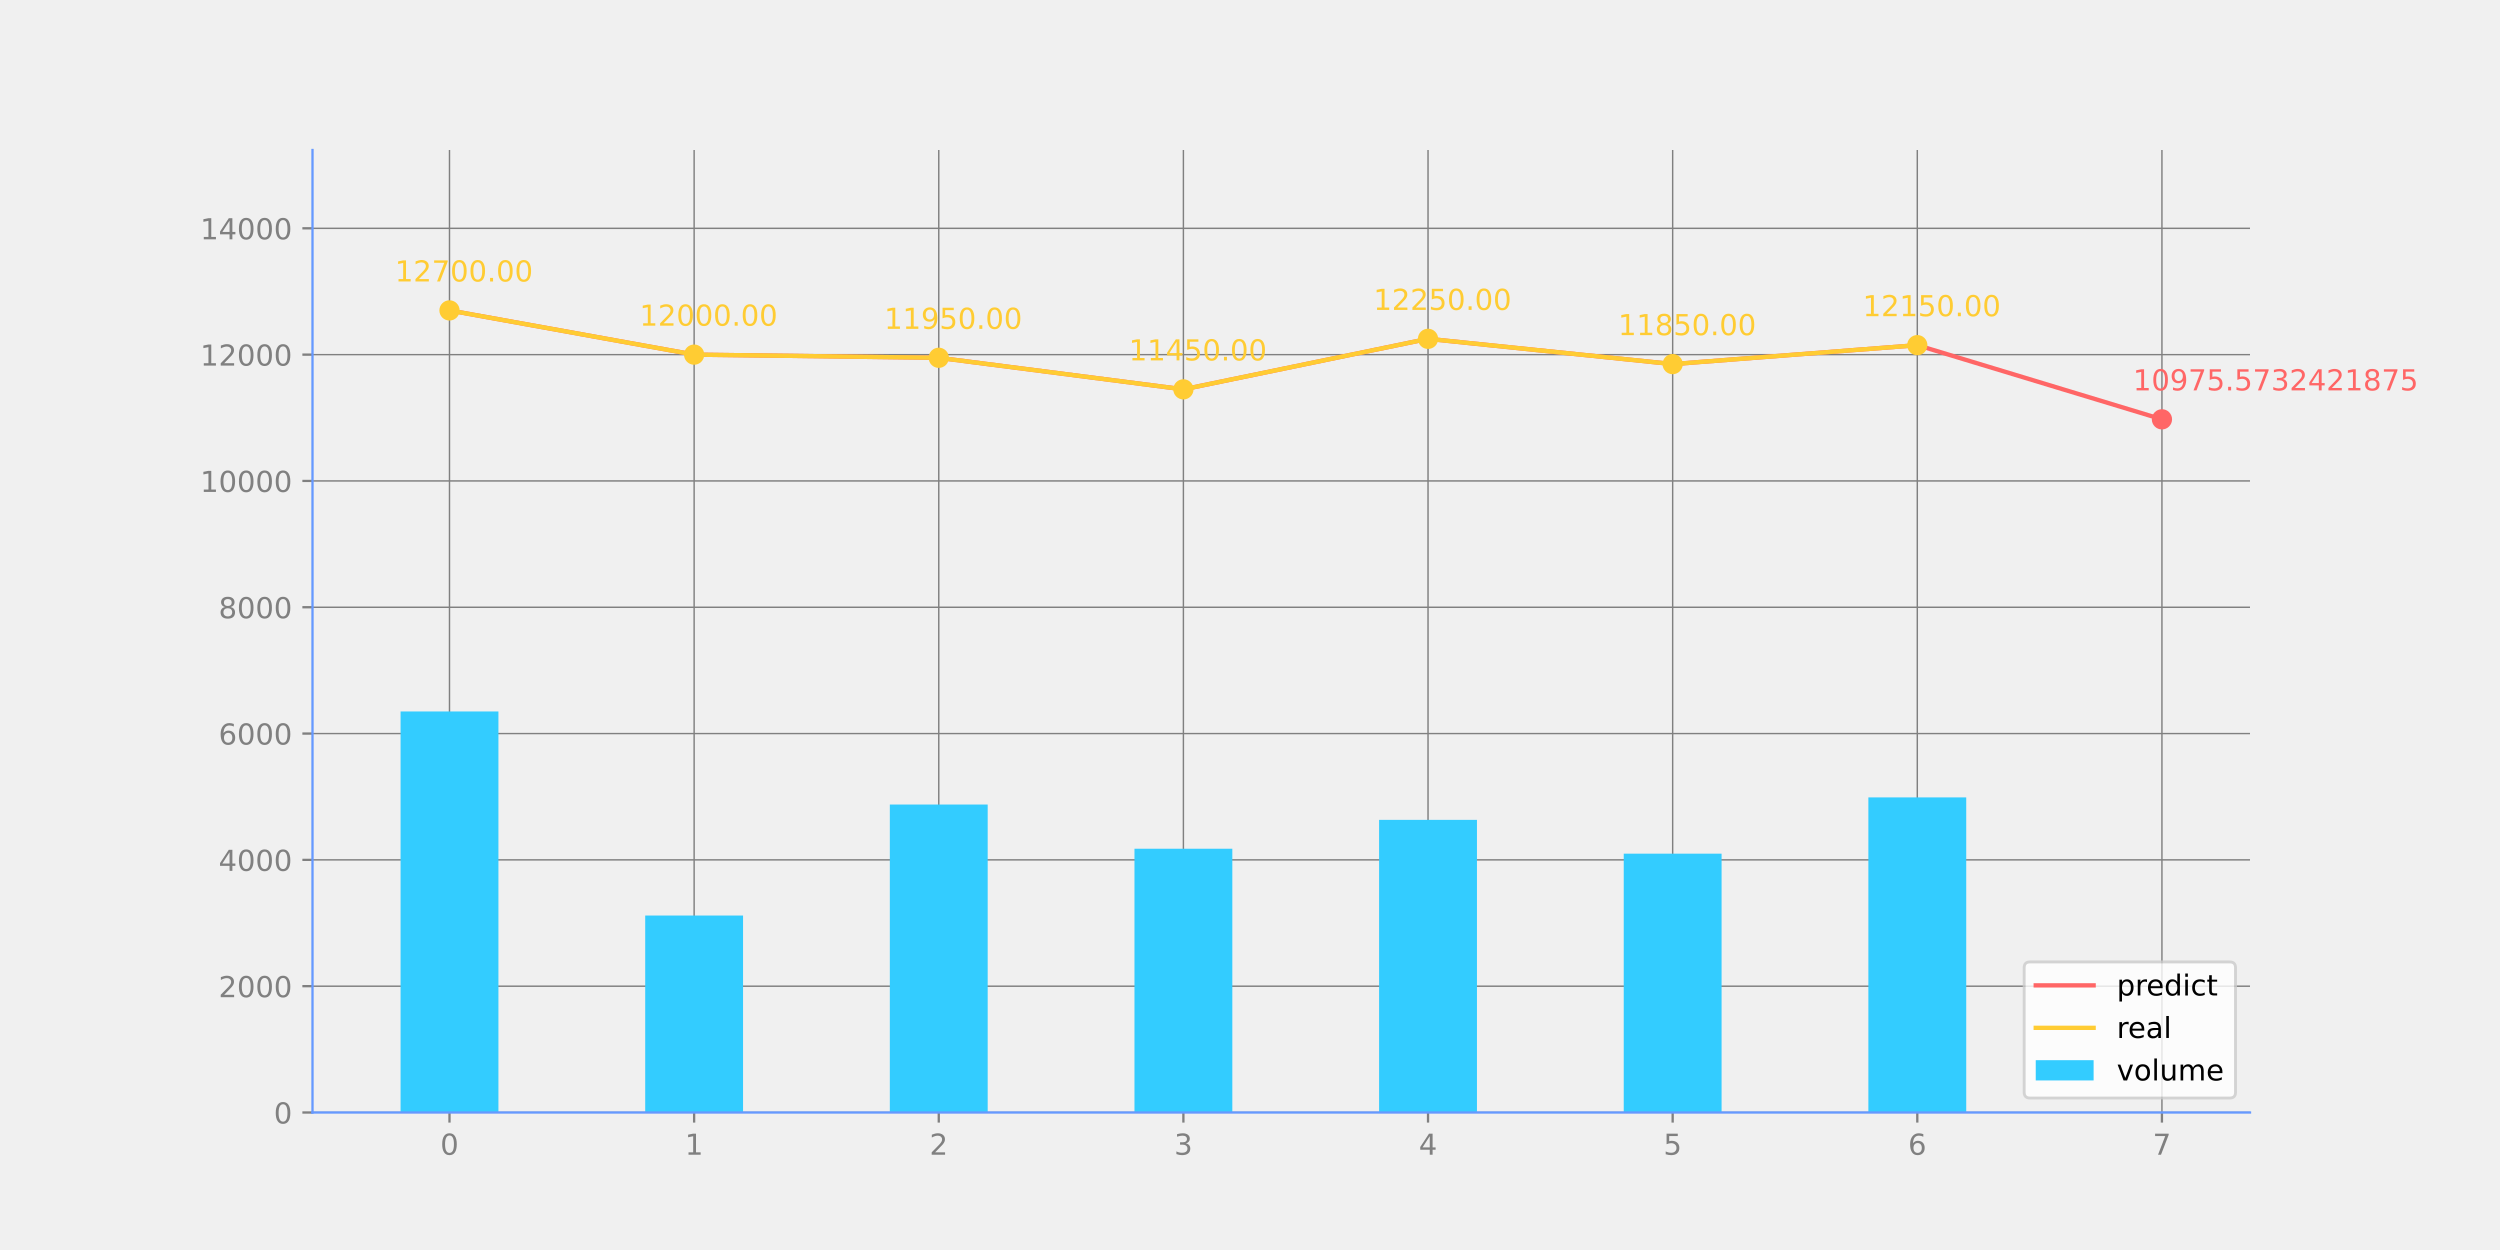
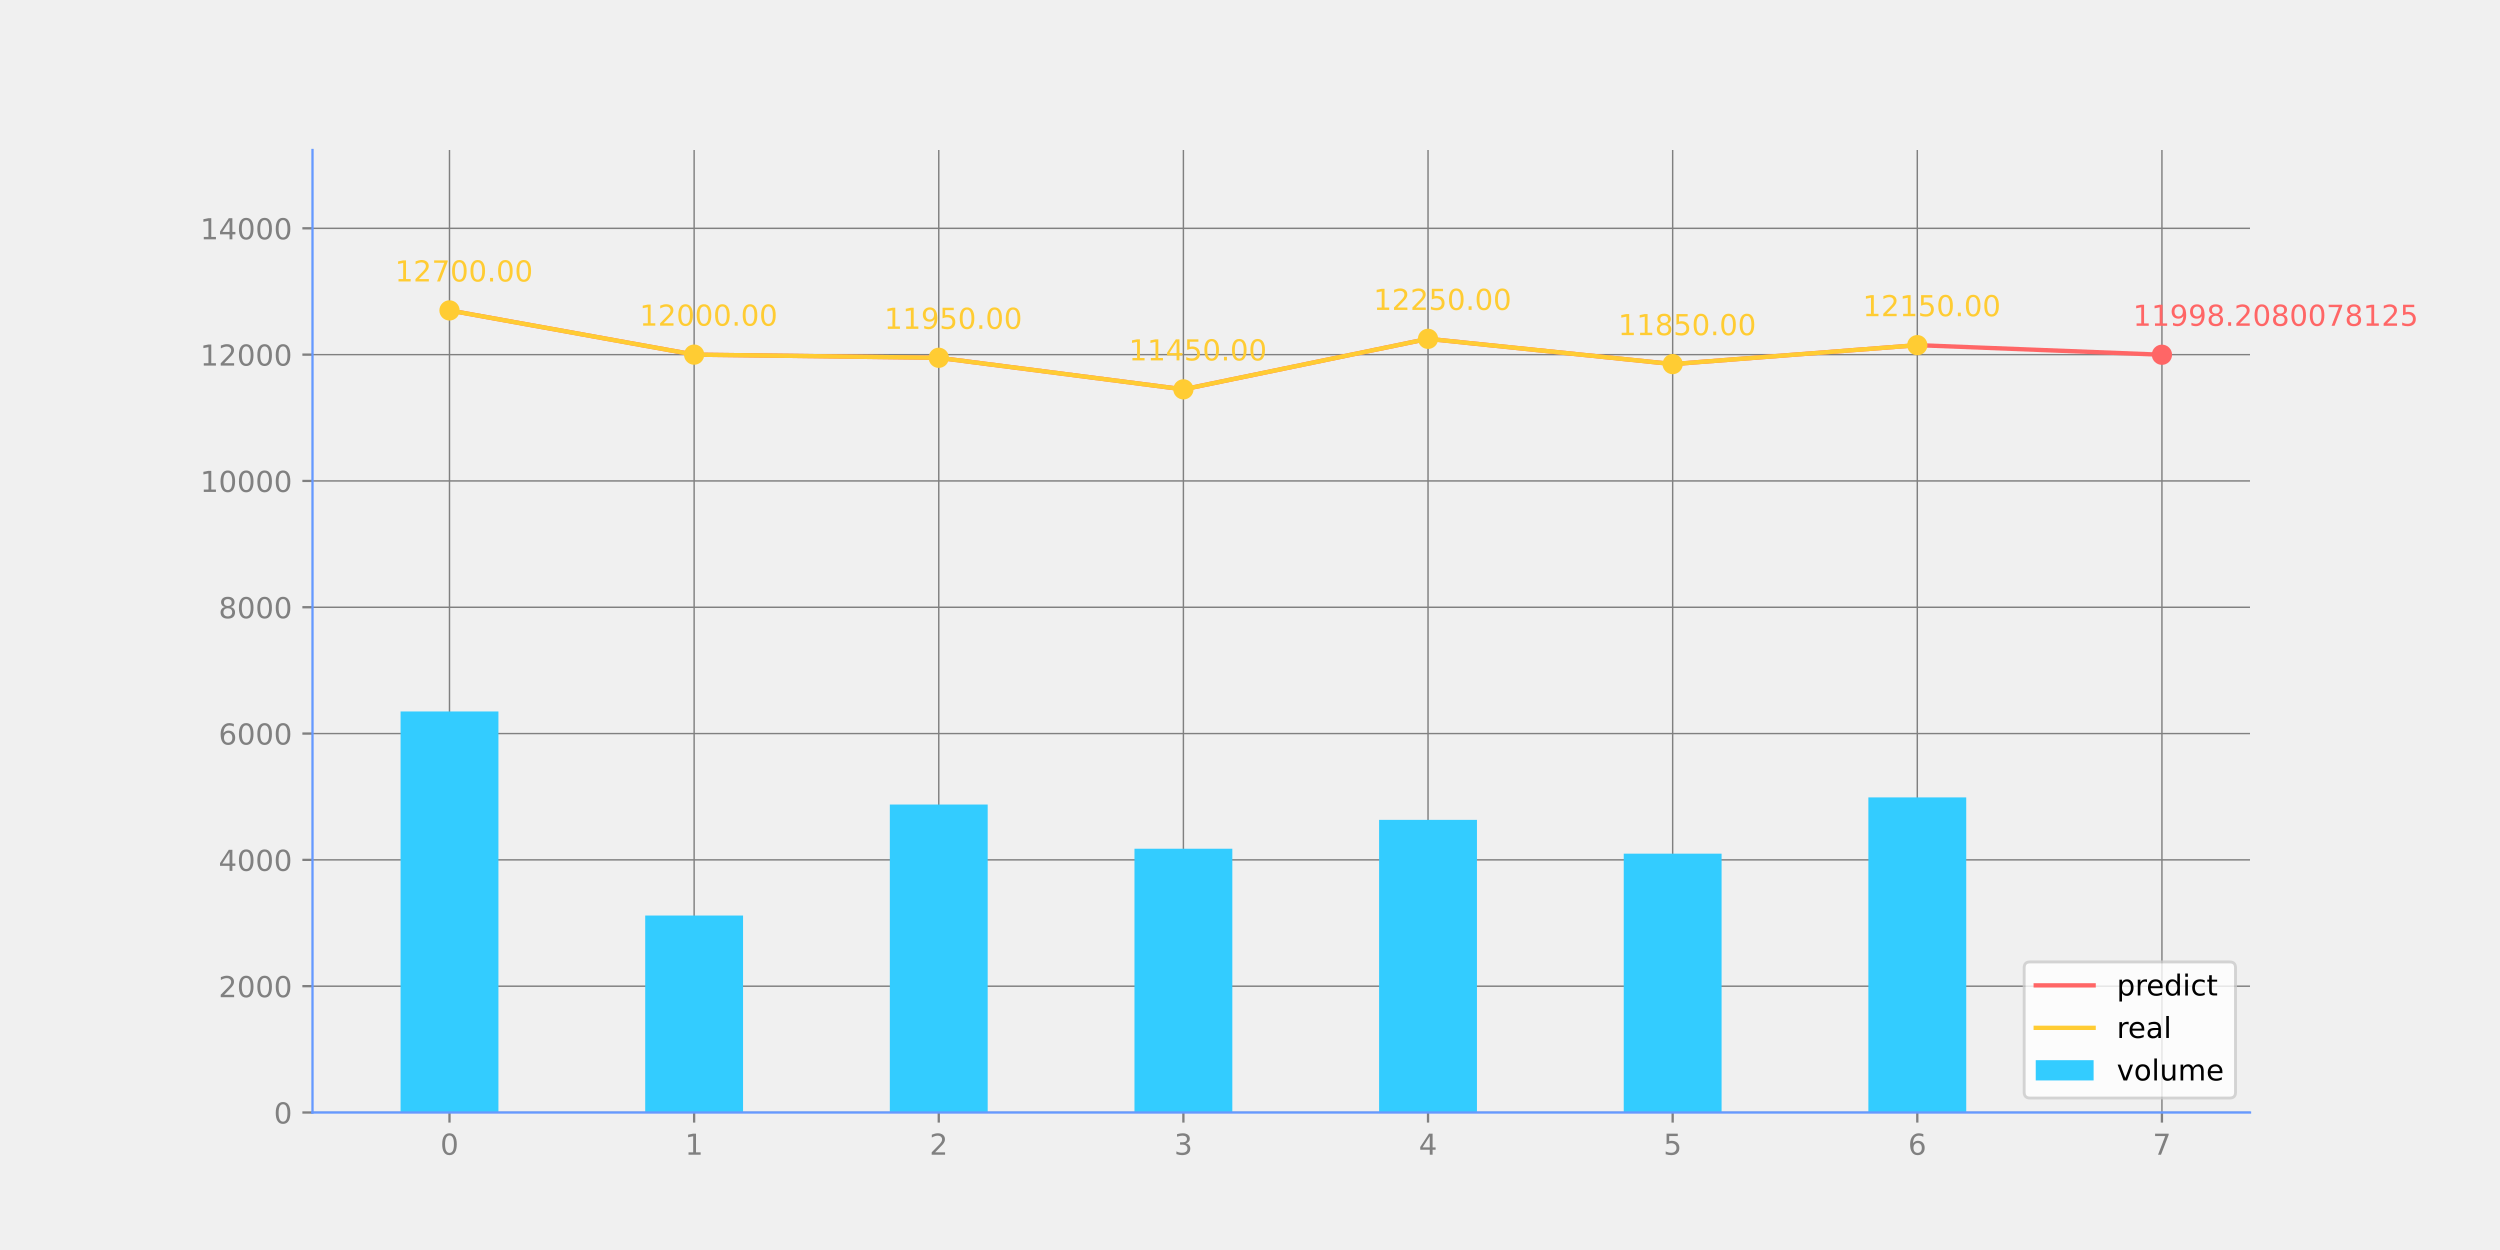
<svg xmlns="http://www.w3.org/2000/svg" xmlns:xlink="http://www.w3.org/1999/xlink" width="864pt" height="432pt" viewBox="0 0 864 432" version="1.1">
  <defs>
    <style type="text/css">*{stroke-linejoin: round; stroke-linecap: butt}</style>
  </defs>
  <g id="figure_1">
    <g id="patch_1">
      <path d="M 0 432  L 864 432  L 864 0  L 0 0  L 0 432  z " style="fill: none" />
    </g>
    <g id="axes_1">
      <g id="patch_2">
        <path d="M 108 384.48  L 777.6 384.48  L 777.6 51.84  L 108 51.84  L 108 384.48  z " style="fill: none" />
      </g>
      <g id="matplotlib.axis_1">
        <g id="xtick_1">
          <g id="line2d_1">
-             <path d="M 155.345 384.48  L 155.345 51.84  " clip-path="url(#pb9cb2be551)" style="fill: none; stroke: #808080; stroke-width: 0.5; stroke-linecap: square" />
+             <path d="M 155.345 384.48  L 155.345 51.84  " clip-path="url(#p27b00822e9)" style="fill: none; stroke: #808080; stroke-width: 0.5; stroke-linecap: square" />
          </g>
          <g id="line2d_2">
            <defs>
-               <path id="m43915340d4" d="M 0 0  L 0 3.5  " style="stroke: #808080; stroke-width: 0.8" />
+               <path id="m3537c9380b" d="M 0 0  L 0 3.5  " style="stroke: #808080; stroke-width: 0.8" />
            </defs>
            <g>
-               <use xlink:href="#m43915340d4" x="155.345" y="384.48" style="fill: #808080; stroke: #808080; stroke-width: 0.8" />
+               <use xlink:href="#m3537c9380b" x="155.345" y="384.48" style="fill: #808080; stroke: #808080; stroke-width: 0.8" />
            </g>
          </g>
          <g id="text_1">
            <g style="fill: #808080" transform="translate(152.1642 399.0784) scale(0.1 -0.1)">
              <defs>
                <path id="DejaVuSans-30" d="M 2034 4250  Q 1547 4250 1301 3770  Q 1056 3291 1056 2328  Q 1056 1369 1301 889  Q 1547 409 2034 409  Q 2525 409 2770 889  Q 3016 1369 3016 2328  Q 3016 3291 2770 3770  Q 2525 4250 2034 4250  z M 2034 4750  Q 2819 4750 3233 4129  Q 3647 3509 3647 2328  Q 3647 1150 3233 529  Q 2819 -91 2034 -91  Q 1250 -91 836 529  Q 422 1150 422 2328  Q 422 3509 836 4129  Q 1250 4750 2034 4750  z " transform="scale(0.015625)" />
              </defs>
              <use xlink:href="#DejaVuSans-30" />
            </g>
          </g>
        </g>
        <g id="xtick_2">
          <g id="line2d_3">
-             <path d="M 239.891 384.48  L 239.891 51.84  " clip-path="url(#pb9cb2be551)" style="fill: none; stroke: #808080; stroke-width: 0.5; stroke-linecap: square" />
+             <path d="M 239.891 384.48  L 239.891 51.84  " clip-path="url(#p27b00822e9)" style="fill: none; stroke: #808080; stroke-width: 0.5; stroke-linecap: square" />
          </g>
          <g id="line2d_4">
            <g>
-               <use xlink:href="#m43915340d4" x="239.891" y="384.48" style="fill: #808080; stroke: #808080; stroke-width: 0.8" />
+               <use xlink:href="#m3537c9380b" x="239.891" y="384.48" style="fill: #808080; stroke: #808080; stroke-width: 0.8" />
            </g>
          </g>
          <g id="text_2">
            <g style="fill: #808080" transform="translate(236.7097 399.0784) scale(0.1 -0.1)">
              <defs>
                <path id="DejaVuSans-31" d="M 794 531  L 1825 531  L 1825 4091  L 703 3866  L 703 4441  L 1819 4666  L 2450 4666  L 2450 531  L 3481 531  L 3481 0  L 794 0  L 794 531  z " transform="scale(0.015625)" />
              </defs>
              <use xlink:href="#DejaVuSans-31" />
            </g>
          </g>
        </g>
        <g id="xtick_3">
          <g id="line2d_5">
-             <path d="M 324.436 384.48  L 324.436 51.84  " clip-path="url(#pb9cb2be551)" style="fill: none; stroke: #808080; stroke-width: 0.5; stroke-linecap: square" />
+             <path d="M 324.436 384.48  L 324.436 51.84  " clip-path="url(#p27b00822e9)" style="fill: none; stroke: #808080; stroke-width: 0.5; stroke-linecap: square" />
          </g>
          <g id="line2d_6">
            <g>
-               <use xlink:href="#m43915340d4" x="324.436" y="384.48" style="fill: #808080; stroke: #808080; stroke-width: 0.8" />
+               <use xlink:href="#m3537c9380b" x="324.436" y="384.48" style="fill: #808080; stroke: #808080; stroke-width: 0.8" />
            </g>
          </g>
          <g id="text_3">
            <g style="fill: #808080" transform="translate(321.2551 399.0784) scale(0.1 -0.1)">
              <defs>
                <path id="DejaVuSans-32" d="M 1228 531  L 3431 531  L 3431 0  L 469 0  L 469 531  Q 828 903 1448 1529  Q 2069 2156 2228 2338  Q 2531 2678 2651 2914  Q 2772 3150 2772 3378  Q 2772 3750 2511 3984  Q 2250 4219 1831 4219  Q 1534 4219 1204 4116  Q 875 4013 500 3803  L 500 4441  Q 881 4594 1212 4672  Q 1544 4750 1819 4750  Q 2544 4750 2975 4387  Q 3406 4025 3406 3419  Q 3406 3131 3298 2873  Q 3191 2616 2906 2266  Q 2828 2175 2409 1742  Q 1991 1309 1228 531  z " transform="scale(0.015625)" />
              </defs>
              <use xlink:href="#DejaVuSans-32" />
            </g>
          </g>
        </g>
        <g id="xtick_4">
          <g id="line2d_7">
-             <path d="M 408.982 384.48  L 408.982 51.84  " clip-path="url(#pb9cb2be551)" style="fill: none; stroke: #808080; stroke-width: 0.5; stroke-linecap: square" />
+             <path d="M 408.982 384.48  L 408.982 51.84  " clip-path="url(#p27b00822e9)" style="fill: none; stroke: #808080; stroke-width: 0.5; stroke-linecap: square" />
          </g>
          <g id="line2d_8">
            <g>
-               <use xlink:href="#m43915340d4" x="408.982" y="384.48" style="fill: #808080; stroke: #808080; stroke-width: 0.8" />
+               <use xlink:href="#m3537c9380b" x="408.982" y="384.48" style="fill: #808080; stroke: #808080; stroke-width: 0.8" />
            </g>
          </g>
          <g id="text_4">
            <g style="fill: #808080" transform="translate(405.8006 399.0784) scale(0.1 -0.1)">
              <defs>
                <path id="DejaVuSans-33" d="M 2597 2516  Q 3050 2419 3304 2112  Q 3559 1806 3559 1356  Q 3559 666 3084 287  Q 2609 -91 1734 -91  Q 1441 -91 1130 -33  Q 819 25 488 141  L 488 750  Q 750 597 1062 519  Q 1375 441 1716 441  Q 2309 441 2620 675  Q 2931 909 2931 1356  Q 2931 1769 2642 2001  Q 2353 2234 1838 2234  L 1294 2234  L 1294 2753  L 1863 2753  Q 2328 2753 2575 2939  Q 2822 3125 2822 3475  Q 2822 3834 2567 4026  Q 2313 4219 1838 4219  Q 1578 4219 1281 4162  Q 984 4106 628 3988  L 628 4550  Q 988 4650 1302 4700  Q 1616 4750 1894 4750  Q 2613 4750 3031 4423  Q 3450 4097 3450 3541  Q 3450 3153 3228 2886  Q 3006 2619 2597 2516  z " transform="scale(0.015625)" />
              </defs>
              <use xlink:href="#DejaVuSans-33" />
            </g>
          </g>
        </g>
        <g id="xtick_5">
          <g id="line2d_9">
-             <path d="M 493.527 384.48  L 493.527 51.84  " clip-path="url(#pb9cb2be551)" style="fill: none; stroke: #808080; stroke-width: 0.5; stroke-linecap: square" />
+             <path d="M 493.527 384.48  L 493.527 51.84  " clip-path="url(#p27b00822e9)" style="fill: none; stroke: #808080; stroke-width: 0.5; stroke-linecap: square" />
          </g>
          <g id="line2d_10">
            <g>
-               <use xlink:href="#m43915340d4" x="493.527" y="384.48" style="fill: #808080; stroke: #808080; stroke-width: 0.8" />
+               <use xlink:href="#m3537c9380b" x="493.527" y="384.48" style="fill: #808080; stroke: #808080; stroke-width: 0.8" />
            </g>
          </g>
          <g id="text_5">
            <g style="fill: #808080" transform="translate(490.346 399.0784) scale(0.1 -0.1)">
              <defs>
                <path id="DejaVuSans-34" d="M 2419 4116  L 825 1625  L 2419 1625  L 2419 4116  z M 2253 4666  L 3047 4666  L 3047 1625  L 3713 1625  L 3713 1100  L 3047 1100  L 3047 0  L 2419 0  L 2419 1100  L 313 1100  L 313 1709  L 2253 4666  z " transform="scale(0.015625)" />
              </defs>
              <use xlink:href="#DejaVuSans-34" />
            </g>
          </g>
        </g>
        <g id="xtick_6">
          <g id="line2d_11">
-             <path d="M 578.073 384.48  L 578.073 51.84  " clip-path="url(#pb9cb2be551)" style="fill: none; stroke: #808080; stroke-width: 0.5; stroke-linecap: square" />
+             <path d="M 578.073 384.48  L 578.073 51.84  " clip-path="url(#p27b00822e9)" style="fill: none; stroke: #808080; stroke-width: 0.5; stroke-linecap: square" />
          </g>
          <g id="line2d_12">
            <g>
-               <use xlink:href="#m43915340d4" x="578.073" y="384.48" style="fill: #808080; stroke: #808080; stroke-width: 0.8" />
+               <use xlink:href="#m3537c9380b" x="578.073" y="384.48" style="fill: #808080; stroke: #808080; stroke-width: 0.8" />
            </g>
          </g>
          <g id="text_6">
            <g style="fill: #808080" transform="translate(574.8915 399.0784) scale(0.1 -0.1)">
              <defs>
                <path id="DejaVuSans-35" d="M 691 4666  L 3169 4666  L 3169 4134  L 1269 4134  L 1269 2991  Q 1406 3038 1543 3061  Q 1681 3084 1819 3084  Q 2600 3084 3056 2656  Q 3513 2228 3513 1497  Q 3513 744 3044 326  Q 2575 -91 1722 -91  Q 1428 -91 1123 -41  Q 819 9 494 109  L 494 744  Q 775 591 1075 516  Q 1375 441 1709 441  Q 2250 441 2565 725  Q 2881 1009 2881 1497  Q 2881 1984 2565 2268  Q 2250 2553 1709 2553  Q 1456 2553 1204 2497  Q 953 2441 691 2322  L 691 4666  z " transform="scale(0.015625)" />
              </defs>
              <use xlink:href="#DejaVuSans-35" />
            </g>
          </g>
        </g>
        <g id="xtick_7">
          <g id="line2d_13">
-             <path d="M 662.618 384.48  L 662.618 51.84  " clip-path="url(#pb9cb2be551)" style="fill: none; stroke: #808080; stroke-width: 0.5; stroke-linecap: square" />
+             <path d="M 662.618 384.48  L 662.618 51.84  " clip-path="url(#p27b00822e9)" style="fill: none; stroke: #808080; stroke-width: 0.5; stroke-linecap: square" />
          </g>
          <g id="line2d_14">
            <g>
-               <use xlink:href="#m43915340d4" x="662.618" y="384.48" style="fill: #808080; stroke: #808080; stroke-width: 0.8" />
+               <use xlink:href="#m3537c9380b" x="662.618" y="384.48" style="fill: #808080; stroke: #808080; stroke-width: 0.8" />
            </g>
          </g>
          <g id="text_7">
            <g style="fill: #808080" transform="translate(659.4369 399.0784) scale(0.1 -0.1)">
              <defs>
                <path id="DejaVuSans-36" d="M 2113 2584  Q 1688 2584 1439 2293  Q 1191 2003 1191 1497  Q 1191 994 1439 701  Q 1688 409 2113 409  Q 2538 409 2786 701  Q 3034 994 3034 1497  Q 3034 2003 2786 2293  Q 2538 2584 2113 2584  z M 3366 4563  L 3366 3988  Q 3128 4100 2886 4159  Q 2644 4219 2406 4219  Q 1781 4219 1451 3797  Q 1122 3375 1075 2522  Q 1259 2794 1537 2939  Q 1816 3084 2150 3084  Q 2853 3084 3261 2657  Q 3669 2231 3669 1497  Q 3669 778 3244 343  Q 2819 -91 2113 -91  Q 1303 -91 875 529  Q 447 1150 447 2328  Q 447 3434 972 4092  Q 1497 4750 2381 4750  Q 2619 4750 2861 4703  Q 3103 4656 3366 4563  z " transform="scale(0.015625)" />
              </defs>
              <use xlink:href="#DejaVuSans-36" />
            </g>
          </g>
        </g>
        <g id="xtick_8">
          <g id="line2d_15">
-             <path d="M 747.164 384.48  L 747.164 51.84  " clip-path="url(#pb9cb2be551)" style="fill: none; stroke: #808080; stroke-width: 0.5; stroke-linecap: square" />
+             <path d="M 747.164 384.48  L 747.164 51.84  " clip-path="url(#p27b00822e9)" style="fill: none; stroke: #808080; stroke-width: 0.5; stroke-linecap: square" />
          </g>
          <g id="line2d_16">
            <g>
-               <use xlink:href="#m43915340d4" x="747.164" y="384.48" style="fill: #808080; stroke: #808080; stroke-width: 0.8" />
+               <use xlink:href="#m3537c9380b" x="747.164" y="384.48" style="fill: #808080; stroke: #808080; stroke-width: 0.8" />
            </g>
          </g>
          <g id="text_8">
            <g style="fill: #808080" transform="translate(743.9824 399.0784) scale(0.1 -0.1)">
              <defs>
                <path id="DejaVuSans-37" d="M 525 4666  L 3525 4666  L 3525 4397  L 1831 0  L 1172 0  L 2766 4134  L 525 4134  L 525 4666  z " transform="scale(0.015625)" />
              </defs>
              <use xlink:href="#DejaVuSans-37" />
            </g>
          </g>
        </g>
      </g>
      <g id="matplotlib.axis_2">
        <g id="ytick_1">
          <g id="line2d_17">
-             <path d="M 108 384.48  L 777.6 384.48  " clip-path="url(#pb9cb2be551)" style="fill: none; stroke: #808080; stroke-width: 0.5; stroke-linecap: square" />
+             <path d="M 108 384.48  L 777.6 384.48  " clip-path="url(#p27b00822e9)" style="fill: none; stroke: #808080; stroke-width: 0.5; stroke-linecap: square" />
          </g>
          <g id="line2d_18">
            <defs>
-               <path id="mcf075ea586" d="M 0 0  L -3.5 0  " style="stroke: #808080; stroke-width: 0.8" />
+               <path id="mbcbda560ad" d="M 0 0  L -3.5 0  " style="stroke: #808080; stroke-width: 0.8" />
            </defs>
            <g>
-               <use xlink:href="#mcf075ea586" x="108" y="384.48" style="fill: #808080; stroke: #808080; stroke-width: 0.8" />
+               <use xlink:href="#mbcbda560ad" x="108" y="384.48" style="fill: #808080; stroke: #808080; stroke-width: 0.8" />
            </g>
          </g>
          <g id="text_9">
            <g style="fill: #808080" transform="translate(94.6375 388.2792) scale(0.1 -0.1)">
              <use xlink:href="#DejaVuSans-30" />
            </g>
          </g>
        </g>
        <g id="ytick_2">
          <g id="line2d_19">
-             <path d="M 108 340.826  L 777.6 340.826  " clip-path="url(#pb9cb2be551)" style="fill: none; stroke: #808080; stroke-width: 0.5; stroke-linecap: square" />
+             <path d="M 108 340.826  L 777.6 340.826  " clip-path="url(#p27b00822e9)" style="fill: none; stroke: #808080; stroke-width: 0.5; stroke-linecap: square" />
          </g>
          <g id="line2d_20">
            <g>
-               <use xlink:href="#mcf075ea586" x="108" y="340.826" style="fill: #808080; stroke: #808080; stroke-width: 0.8" />
+               <use xlink:href="#mbcbda560ad" x="108" y="340.826" style="fill: #808080; stroke: #808080; stroke-width: 0.8" />
            </g>
          </g>
          <g id="text_10">
            <g style="fill: #808080" transform="translate(75.55 344.6257) scale(0.1 -0.1)">
              <use xlink:href="#DejaVuSans-32" />
              <use xlink:href="#DejaVuSans-30" x="63.623" />
              <use xlink:href="#DejaVuSans-30" x="127.246" />
              <use xlink:href="#DejaVuSans-30" x="190.869" />
            </g>
          </g>
        </g>
        <g id="ytick_3">
          <g id="line2d_21">
-             <path d="M 108 297.173  L 777.6 297.173  " clip-path="url(#pb9cb2be551)" style="fill: none; stroke: #808080; stroke-width: 0.5; stroke-linecap: square" />
+             <path d="M 108 297.173  L 777.6 297.173  " clip-path="url(#p27b00822e9)" style="fill: none; stroke: #808080; stroke-width: 0.5; stroke-linecap: square" />
          </g>
          <g id="line2d_22">
            <g>
-               <use xlink:href="#mcf075ea586" x="108" y="297.173" style="fill: #808080; stroke: #808080; stroke-width: 0.8" />
+               <use xlink:href="#mbcbda560ad" x="108" y="297.173" style="fill: #808080; stroke: #808080; stroke-width: 0.8" />
            </g>
          </g>
          <g id="text_11">
            <g style="fill: #808080" transform="translate(75.55 300.9721) scale(0.1 -0.1)">
              <use xlink:href="#DejaVuSans-34" />
              <use xlink:href="#DejaVuSans-30" x="63.623" />
              <use xlink:href="#DejaVuSans-30" x="127.246" />
              <use xlink:href="#DejaVuSans-30" x="190.869" />
            </g>
          </g>
        </g>
        <g id="ytick_4">
          <g id="line2d_23">
-             <path d="M 108 253.519  L 777.6 253.519  " clip-path="url(#pb9cb2be551)" style="fill: none; stroke: #808080; stroke-width: 0.5; stroke-linecap: square" />
+             <path d="M 108 253.519  L 777.6 253.519  " clip-path="url(#p27b00822e9)" style="fill: none; stroke: #808080; stroke-width: 0.5; stroke-linecap: square" />
          </g>
          <g id="line2d_24">
            <g>
-               <use xlink:href="#mcf075ea586" x="108" y="253.519" style="fill: #808080; stroke: #808080; stroke-width: 0.8" />
+               <use xlink:href="#mbcbda560ad" x="108" y="253.519" style="fill: #808080; stroke: #808080; stroke-width: 0.8" />
            </g>
          </g>
          <g id="text_12">
            <g style="fill: #808080" transform="translate(75.55 257.3186) scale(0.1 -0.1)">
              <use xlink:href="#DejaVuSans-36" />
              <use xlink:href="#DejaVuSans-30" x="63.623" />
              <use xlink:href="#DejaVuSans-30" x="127.246" />
              <use xlink:href="#DejaVuSans-30" x="190.869" />
            </g>
          </g>
        </g>
        <g id="ytick_5">
          <g id="line2d_25">
-             <path d="M 108 209.866  L 777.6 209.866  " clip-path="url(#pb9cb2be551)" style="fill: none; stroke: #808080; stroke-width: 0.5; stroke-linecap: square" />
+             <path d="M 108 209.866  L 777.6 209.866  " clip-path="url(#p27b00822e9)" style="fill: none; stroke: #808080; stroke-width: 0.5; stroke-linecap: square" />
          </g>
          <g id="line2d_26">
            <g>
-               <use xlink:href="#mcf075ea586" x="108" y="209.866" style="fill: #808080; stroke: #808080; stroke-width: 0.8" />
+               <use xlink:href="#mbcbda560ad" x="108" y="209.866" style="fill: #808080; stroke: #808080; stroke-width: 0.8" />
            </g>
          </g>
          <g id="text_13">
            <g style="fill: #808080" transform="translate(75.55 213.665) scale(0.1 -0.1)">
              <defs>
                <path id="DejaVuSans-38" d="M 2034 2216  Q 1584 2216 1326 1975  Q 1069 1734 1069 1313  Q 1069 891 1326 650  Q 1584 409 2034 409  Q 2484 409 2743 651  Q 3003 894 3003 1313  Q 3003 1734 2745 1975  Q 2488 2216 2034 2216  z M 1403 2484  Q 997 2584 770 2862  Q 544 3141 544 3541  Q 544 4100 942 4425  Q 1341 4750 2034 4750  Q 2731 4750 3128 4425  Q 3525 4100 3525 3541  Q 3525 3141 3298 2862  Q 3072 2584 2669 2484  Q 3125 2378 3379 2068  Q 3634 1759 3634 1313  Q 3634 634 3220 271  Q 2806 -91 2034 -91  Q 1263 -91 848 271  Q 434 634 434 1313  Q 434 1759 690 2068  Q 947 2378 1403 2484  z M 1172 3481  Q 1172 3119 1398 2916  Q 1625 2713 2034 2713  Q 2441 2713 2670 2916  Q 2900 3119 2900 3481  Q 2900 3844 2670 4047  Q 2441 4250 2034 4250  Q 1625 4250 1398 4047  Q 1172 3844 1172 3481  z " transform="scale(0.015625)" />
              </defs>
              <use xlink:href="#DejaVuSans-38" />
              <use xlink:href="#DejaVuSans-30" x="63.623" />
              <use xlink:href="#DejaVuSans-30" x="127.246" />
              <use xlink:href="#DejaVuSans-30" x="190.869" />
            </g>
          </g>
        </g>
        <g id="ytick_6">
          <g id="line2d_27">
-             <path d="M 108 166.212  L 777.6 166.212  " clip-path="url(#pb9cb2be551)" style="fill: none; stroke: #808080; stroke-width: 0.5; stroke-linecap: square" />
+             <path d="M 108 166.212  L 777.6 166.212  " clip-path="url(#p27b00822e9)" style="fill: none; stroke: #808080; stroke-width: 0.5; stroke-linecap: square" />
          </g>
          <g id="line2d_28">
            <g>
-               <use xlink:href="#mcf075ea586" x="108" y="166.212" style="fill: #808080; stroke: #808080; stroke-width: 0.8" />
+               <use xlink:href="#mbcbda560ad" x="108" y="166.212" style="fill: #808080; stroke: #808080; stroke-width: 0.8" />
            </g>
          </g>
          <g id="text_14">
            <g style="fill: #808080" transform="translate(69.1875 170.0115) scale(0.1 -0.1)">
              <use xlink:href="#DejaVuSans-31" />
              <use xlink:href="#DejaVuSans-30" x="63.623" />
              <use xlink:href="#DejaVuSans-30" x="127.246" />
              <use xlink:href="#DejaVuSans-30" x="190.869" />
              <use xlink:href="#DejaVuSans-30" x="254.492" />
            </g>
          </g>
        </g>
        <g id="ytick_7">
          <g id="line2d_29">
-             <path d="M 108 122.559  L 777.6 122.559  " clip-path="url(#pb9cb2be551)" style="fill: none; stroke: #808080; stroke-width: 0.5; stroke-linecap: square" />
+             <path d="M 108 122.559  L 777.6 122.559  " clip-path="url(#p27b00822e9)" style="fill: none; stroke: #808080; stroke-width: 0.5; stroke-linecap: square" />
          </g>
          <g id="line2d_30">
            <g>
-               <use xlink:href="#mcf075ea586" x="108" y="122.559" style="fill: #808080; stroke: #808080; stroke-width: 0.8" />
+               <use xlink:href="#mbcbda560ad" x="108" y="122.559" style="fill: #808080; stroke: #808080; stroke-width: 0.8" />
            </g>
          </g>
          <g id="text_15">
            <g style="fill: #808080" transform="translate(69.1875 126.358) scale(0.1 -0.1)">
              <use xlink:href="#DejaVuSans-31" />
              <use xlink:href="#DejaVuSans-32" x="63.623" />
              <use xlink:href="#DejaVuSans-30" x="127.246" />
              <use xlink:href="#DejaVuSans-30" x="190.869" />
              <use xlink:href="#DejaVuSans-30" x="254.492" />
            </g>
          </g>
        </g>
        <g id="ytick_8">
          <g id="line2d_31">
-             <path d="M 108 78.905  L 777.6 78.905  " clip-path="url(#pb9cb2be551)" style="fill: none; stroke: #808080; stroke-width: 0.5; stroke-linecap: square" />
+             <path d="M 108 78.905  L 777.6 78.905  " clip-path="url(#p27b00822e9)" style="fill: none; stroke: #808080; stroke-width: 0.5; stroke-linecap: square" />
          </g>
          <g id="line2d_32">
            <g>
-               <use xlink:href="#mcf075ea586" x="108" y="78.905" style="fill: #808080; stroke: #808080; stroke-width: 0.8" />
+               <use xlink:href="#mbcbda560ad" x="108" y="78.905" style="fill: #808080; stroke: #808080; stroke-width: 0.8" />
            </g>
          </g>
          <g id="text_16">
            <g style="fill: #808080" transform="translate(69.1875 82.70442) scale(0.1 -0.1)">
              <use xlink:href="#DejaVuSans-31" />
              <use xlink:href="#DejaVuSans-34" x="63.623" />
              <use xlink:href="#DejaVuSans-30" x="127.246" />
              <use xlink:href="#DejaVuSans-30" x="190.869" />
              <use xlink:href="#DejaVuSans-30" x="254.492" />
            </g>
          </g>
        </g>
      </g>
      <g id="line2d_33">
-         <path d="M 155.345 107.28  L 239.891 122.559  L 324.436 123.65  L 408.982 134.563  L 493.527 117.102  L 578.073 125.833  L 662.618 119.285  L 747.164 144.919  " clip-path="url(#pb9cb2be551)" style="fill: none; stroke: #ff6666; stroke-width: 1.5; stroke-linecap: square" />
+         <path d="M 155.345 107.28  L 239.891 122.559  L 324.436 123.65  L 408.982 134.563  L 493.527 117.102  L 578.073 125.833  L 662.618 119.285  L 747.164 122.598  " clip-path="url(#p27b00822e9)" style="fill: none; stroke: #ff6666; stroke-width: 1.5; stroke-linecap: square" />
      </g>
      <g id="line2d_34">
-         <path d="M 155.345 107.28  L 239.891 122.559  L 324.436 123.65  L 408.982 134.563  L 493.527 117.102  L 578.073 125.833  L 662.618 119.285  " clip-path="url(#pb9cb2be551)" style="fill: none; stroke: #ffcc33; stroke-width: 1.5; stroke-linecap: square" />
+         <path d="M 155.345 107.28  L 239.891 122.559  L 324.436 123.65  L 408.982 134.563  L 493.527 117.102  L 578.073 125.833  L 662.618 119.285  " clip-path="url(#p27b00822e9)" style="fill: none; stroke: #ffcc33; stroke-width: 1.5; stroke-linecap: square" />
      </g>
      <g id="patch_3">
-         <path d="M 138.436 384.48  L 172.255 384.48  L 172.255 245.88  L 138.436 245.88  z " clip-path="url(#pb9cb2be551)" style="fill: #33ccff" />
+         <path d="M 138.436 384.48  L 172.255 384.48  L 172.255 245.88  L 138.436 245.88  z " clip-path="url(#p27b00822e9)" style="fill: #33ccff" />
      </g>
      <g id="patch_4">
-         <path d="M 222.982 384.48  L 256.8 384.48  L 256.8 316.401  L 222.982 316.401  z " clip-path="url(#pb9cb2be551)" style="fill: #33ccff" />
+         <path d="M 222.982 384.48  L 256.8 384.48  L 256.8 316.401  L 222.982 316.401  z " clip-path="url(#p27b00822e9)" style="fill: #33ccff" />
      </g>
      <g id="patch_5">
-         <path d="M 307.527 384.48  L 341.345 384.48  L 341.345 278.047  L 307.527 278.047  z " clip-path="url(#pb9cb2be551)" style="fill: #33ccff" />
+         <path d="M 307.527 384.48  L 341.345 384.48  L 341.345 278.047  L 307.527 278.047  z " clip-path="url(#p27b00822e9)" style="fill: #33ccff" />
      </g>
      <g id="patch_6">
-         <path d="M 392.073 384.48  L 425.891 384.48  L 425.891 293.327  L 392.073 293.327  z " clip-path="url(#pb9cb2be551)" style="fill: #33ccff" />
+         <path d="M 392.073 384.48  L 425.891 384.48  L 425.891 293.327  L 392.073 293.327  z " clip-path="url(#p27b00822e9)" style="fill: #33ccff" />
      </g>
      <g id="patch_7">
-         <path d="M 476.618 384.48  L 510.436 384.48  L 510.436 283.356  L 476.618 283.356  z " clip-path="url(#pb9cb2be551)" style="fill: #33ccff" />
+         <path d="M 476.618 384.48  L 510.436 384.48  L 510.436 283.356  L 476.618 283.356  z " clip-path="url(#p27b00822e9)" style="fill: #33ccff" />
      </g>
      <g id="patch_8">
-         <path d="M 561.164 384.48  L 594.982 384.48  L 594.982 295.029  L 561.164 295.029  z " clip-path="url(#pb9cb2be551)" style="fill: #33ccff" />
+         <path d="M 561.164 384.48  L 594.982 384.48  L 594.982 295.029  L 561.164 295.029  z " clip-path="url(#p27b00822e9)" style="fill: #33ccff" />
      </g>
      <g id="patch_9">
-         <path d="M 645.709 384.48  L 679.527 384.48  L 679.527 275.574  L 645.709 275.574  z " clip-path="url(#pb9cb2be551)" style="fill: #33ccff" />
+         <path d="M 645.709 384.48  L 679.527 384.48  L 679.527 275.574  L 645.709 275.574  z " clip-path="url(#p27b00822e9)" style="fill: #33ccff" />
      </g>
      <g id="PathCollection_1">
        <defs>
-           <path id="md717321df5" d="M 0 3  C 0.796 3 1.559 2.684 2.121 2.121  C 2.684 1.559 3 0.796 3 0  C 3 -0.796 2.684 -1.559 2.121 -2.121  C 1.559 -2.684 0.796 -3 0 -3  C -0.796 -3 -1.559 -2.684 -2.121 -2.121  C -2.684 -1.559 -3 -0.796 -3 0  C -3 0.796 -2.684 1.559 -2.121 2.121  C -1.559 2.684 -0.796 3 0 3  z " style="stroke: #ffcc33" />
+           <path id="m44833e5bbf" d="M 0 3  C 0.796 3 1.559 2.684 2.121 2.121  C 2.684 1.559 3 0.796 3 0  C 3 -0.796 2.684 -1.559 2.121 -2.121  C 1.559 -2.684 0.796 -3 0 -3  C -0.796 -3 -1.559 -2.684 -2.121 -2.121  C -2.684 -1.559 -3 -0.796 -3 0  C -3 0.796 -2.684 1.559 -2.121 2.121  C -1.559 2.684 -0.796 3 0 3  z " style="stroke: #ffcc33" />
        </defs>
-         <g clip-path="url(#pb9cb2be551)">
-           <use xlink:href="#md717321df5" x="155.345" y="107.28" style="fill: #ffcc33; stroke: #ffcc33" />
-           <use xlink:href="#md717321df5" x="239.891" y="122.559" style="fill: #ffcc33; stroke: #ffcc33" />
-           <use xlink:href="#md717321df5" x="324.436" y="123.65" style="fill: #ffcc33; stroke: #ffcc33" />
-           <use xlink:href="#md717321df5" x="408.982" y="134.563" style="fill: #ffcc33; stroke: #ffcc33" />
-           <use xlink:href="#md717321df5" x="493.527" y="117.102" style="fill: #ffcc33; stroke: #ffcc33" />
-           <use xlink:href="#md717321df5" x="578.073" y="125.833" style="fill: #ffcc33; stroke: #ffcc33" />
-           <use xlink:href="#md717321df5" x="662.618" y="119.285" style="fill: #ffcc33; stroke: #ffcc33" />
+         <g clip-path="url(#p27b00822e9)">
+           <use xlink:href="#m44833e5bbf" x="155.345" y="107.28" style="fill: #ffcc33; stroke: #ffcc33" />
+           <use xlink:href="#m44833e5bbf" x="239.891" y="122.559" style="fill: #ffcc33; stroke: #ffcc33" />
+           <use xlink:href="#m44833e5bbf" x="324.436" y="123.65" style="fill: #ffcc33; stroke: #ffcc33" />
+           <use xlink:href="#m44833e5bbf" x="408.982" y="134.563" style="fill: #ffcc33; stroke: #ffcc33" />
+           <use xlink:href="#m44833e5bbf" x="493.527" y="117.102" style="fill: #ffcc33; stroke: #ffcc33" />
+           <use xlink:href="#m44833e5bbf" x="578.073" y="125.833" style="fill: #ffcc33; stroke: #ffcc33" />
+           <use xlink:href="#m44833e5bbf" x="662.618" y="119.285" style="fill: #ffcc33; stroke: #ffcc33" />
        </g>
      </g>
      <g id="text_17">
        <g style="fill: #ffcc33" transform="translate(136.4876 97.28) scale(0.1 -0.1)">
          <defs>
            <path id="DejaVuSans-2e" d="M 684 794  L 1344 794  L 1344 0  L 684 0  L 684 794  z " transform="scale(0.015625)" />
          </defs>
          <use xlink:href="#DejaVuSans-31" />
          <use xlink:href="#DejaVuSans-32" x="63.623" />
          <use xlink:href="#DejaVuSans-37" x="127.246" />
          <use xlink:href="#DejaVuSans-30" x="190.869" />
          <use xlink:href="#DejaVuSans-30" x="254.492" />
          <use xlink:href="#DejaVuSans-2e" x="318.115" />
          <use xlink:href="#DejaVuSans-30" x="349.902" />
          <use xlink:href="#DejaVuSans-30" x="413.525" />
        </g>
      </g>
      <g id="text_18">
        <g style="fill: #ffcc33" transform="translate(221.0331 112.5587) scale(0.1 -0.1)">
          <use xlink:href="#DejaVuSans-31" />
          <use xlink:href="#DejaVuSans-32" x="63.623" />
          <use xlink:href="#DejaVuSans-30" x="127.246" />
          <use xlink:href="#DejaVuSans-30" x="190.869" />
          <use xlink:href="#DejaVuSans-30" x="254.492" />
          <use xlink:href="#DejaVuSans-2e" x="318.115" />
          <use xlink:href="#DejaVuSans-30" x="349.902" />
          <use xlink:href="#DejaVuSans-30" x="413.525" />
        </g>
      </g>
      <g id="text_19">
        <g style="fill: #ffcc33" transform="translate(305.5786 113.6501) scale(0.1 -0.1)">
          <defs>
            <path id="DejaVuSans-39" d="M 703 97  L 703 672  Q 941 559 1184 500  Q 1428 441 1663 441  Q 2288 441 2617 861  Q 2947 1281 2994 2138  Q 2813 1869 2534 1725  Q 2256 1581 1919 1581  Q 1219 1581 811 2004  Q 403 2428 403 3163  Q 403 3881 828 4315  Q 1253 4750 1959 4750  Q 2769 4750 3195 4129  Q 3622 3509 3622 2328  Q 3622 1225 3098 567  Q 2575 -91 1691 -91  Q 1453 -91 1209 -44  Q 966 3 703 97  z M 1959 2075  Q 2384 2075 2632 2365  Q 2881 2656 2881 3163  Q 2881 3666 2632 3958  Q 2384 4250 1959 4250  Q 1534 4250 1286 3958  Q 1038 3666 1038 3163  Q 1038 2656 1286 2365  Q 1534 2075 1959 2075  z " transform="scale(0.015625)" />
          </defs>
          <use xlink:href="#DejaVuSans-31" />
          <use xlink:href="#DejaVuSans-31" x="63.623" />
          <use xlink:href="#DejaVuSans-39" x="127.246" />
          <use xlink:href="#DejaVuSans-35" x="190.869" />
          <use xlink:href="#DejaVuSans-30" x="254.492" />
          <use xlink:href="#DejaVuSans-2e" x="318.115" />
          <use xlink:href="#DejaVuSans-30" x="349.902" />
          <use xlink:href="#DejaVuSans-30" x="413.525" />
        </g>
      </g>
      <g id="text_20">
        <g style="fill: #ffcc33" transform="translate(390.124 124.5635) scale(0.1 -0.1)">
          <use xlink:href="#DejaVuSans-31" />
          <use xlink:href="#DejaVuSans-31" x="63.623" />
          <use xlink:href="#DejaVuSans-34" x="127.246" />
          <use xlink:href="#DejaVuSans-35" x="190.869" />
          <use xlink:href="#DejaVuSans-30" x="254.492" />
          <use xlink:href="#DejaVuSans-2e" x="318.115" />
          <use xlink:href="#DejaVuSans-30" x="349.902" />
          <use xlink:href="#DejaVuSans-30" x="413.525" />
        </g>
      </g>
      <g id="text_21">
        <g style="fill: #ffcc33" transform="translate(474.6695 107.102) scale(0.1 -0.1)">
          <use xlink:href="#DejaVuSans-31" />
          <use xlink:href="#DejaVuSans-32" x="63.623" />
          <use xlink:href="#DejaVuSans-32" x="127.246" />
          <use xlink:href="#DejaVuSans-35" x="190.869" />
          <use xlink:href="#DejaVuSans-30" x="254.492" />
          <use xlink:href="#DejaVuSans-2e" x="318.115" />
          <use xlink:href="#DejaVuSans-30" x="349.902" />
          <use xlink:href="#DejaVuSans-30" x="413.525" />
        </g>
      </g>
      <g id="text_22">
        <g style="fill: #ffcc33" transform="translate(559.2149 115.8328) scale(0.1 -0.1)">
          <use xlink:href="#DejaVuSans-31" />
          <use xlink:href="#DejaVuSans-31" x="63.623" />
          <use xlink:href="#DejaVuSans-38" x="127.246" />
          <use xlink:href="#DejaVuSans-35" x="190.869" />
          <use xlink:href="#DejaVuSans-30" x="254.492" />
          <use xlink:href="#DejaVuSans-2e" x="318.115" />
          <use xlink:href="#DejaVuSans-30" x="349.902" />
          <use xlink:href="#DejaVuSans-30" x="413.525" />
        </g>
      </g>
      <g id="text_23">
        <g style="fill: #ffcc33" transform="translate(643.7604 109.2847) scale(0.1 -0.1)">
          <use xlink:href="#DejaVuSans-31" />
          <use xlink:href="#DejaVuSans-32" x="63.623" />
          <use xlink:href="#DejaVuSans-31" x="127.246" />
          <use xlink:href="#DejaVuSans-35" x="190.869" />
          <use xlink:href="#DejaVuSans-30" x="254.492" />
          <use xlink:href="#DejaVuSans-2e" x="318.115" />
          <use xlink:href="#DejaVuSans-30" x="349.902" />
          <use xlink:href="#DejaVuSans-30" x="413.525" />
        </g>
      </g>
      <g id="PathCollection_2">
        <defs>
-           <path id="m88e8fe43ad" d="M 0 3  C 0.796 3 1.559 2.684 2.121 2.121  C 2.684 1.559 3 0.796 3 0  C 3 -0.796 2.684 -1.559 2.121 -2.121  C 1.559 -2.684 0.796 -3 0 -3  C -0.796 -3 -1.559 -2.684 -2.121 -2.121  C -2.684 -1.559 -3 -0.796 -3 0  C -3 0.796 -2.684 1.559 -2.121 2.121  C -1.559 2.684 -0.796 3 0 3  z " style="stroke: #ff6666" />
+           <path id="m5c21dd2423" d="M 0 3  C 0.796 3 1.559 2.684 2.121 2.121  C 2.684 1.559 3 0.796 3 0  C 3 -0.796 2.684 -1.559 2.121 -2.121  C 1.559 -2.684 0.796 -3 0 -3  C -0.796 -3 -1.559 -2.684 -2.121 -2.121  C -2.684 -1.559 -3 -0.796 -3 0  C -3 0.796 -2.684 1.559 -2.121 2.121  C -1.559 2.684 -0.796 3 0 3  z " style="stroke: #ff6666" />
        </defs>
-         <g clip-path="url(#pb9cb2be551)">
-           <use xlink:href="#m88e8fe43ad" x="747.164" y="144.919" style="fill: #ff6666; stroke: #ff6666" />
+         <g clip-path="url(#p27b00822e9)">
+           <use xlink:href="#m5c21dd2423" x="747.164" y="122.598" style="fill: #ff6666; stroke: #ff6666" />
        </g>
      </g>
      <g id="text_24">
-         <g style="fill: #ff6666" transform="translate(737.1636 134.9187) scale(0.1 -0.1)">
-           <use xlink:href="#DejaVuSans-31" />
-           <use xlink:href="#DejaVuSans-30" x="63.623" />
+         <g style="fill: #ff6666" transform="translate(737.1636 112.5979) scale(0.1 -0.1)">
+           <use xlink:href="#DejaVuSans-31" />
+           <use xlink:href="#DejaVuSans-31" x="63.623" />
          <use xlink:href="#DejaVuSans-39" x="127.246" />
-           <use xlink:href="#DejaVuSans-37" x="190.869" />
-           <use xlink:href="#DejaVuSans-35" x="254.492" />
-           <use xlink:href="#DejaVuSans-2e" x="318.115" />
-           <use xlink:href="#DejaVuSans-35" x="349.902" />
-           <use xlink:href="#DejaVuSans-37" x="413.525" />
-           <use xlink:href="#DejaVuSans-33" x="477.148" />
-           <use xlink:href="#DejaVuSans-32" x="540.771" />
-           <use xlink:href="#DejaVuSans-34" x="604.395" />
-           <use xlink:href="#DejaVuSans-32" x="668.018" />
-           <use xlink:href="#DejaVuSans-31" x="731.641" />
-           <use xlink:href="#DejaVuSans-38" x="795.264" />
-           <use xlink:href="#DejaVuSans-37" x="858.887" />
+           <use xlink:href="#DejaVuSans-39" x="190.869" />
+           <use xlink:href="#DejaVuSans-38" x="254.492" />
+           <use xlink:href="#DejaVuSans-2e" x="318.115" />
+           <use xlink:href="#DejaVuSans-32" x="349.902" />
+           <use xlink:href="#DejaVuSans-30" x="413.525" />
+           <use xlink:href="#DejaVuSans-38" x="477.148" />
+           <use xlink:href="#DejaVuSans-30" x="540.771" />
+           <use xlink:href="#DejaVuSans-30" x="604.395" />
+           <use xlink:href="#DejaVuSans-37" x="668.018" />
+           <use xlink:href="#DejaVuSans-38" x="731.641" />
+           <use xlink:href="#DejaVuSans-31" x="795.264" />
+           <use xlink:href="#DejaVuSans-32" x="858.887" />
          <use xlink:href="#DejaVuSans-35" x="922.51" />
        </g>
      </g>
      <g id="patch_10">
        <path d="M 108 384.48  L 108 51.84  " style="fill: none; stroke: #6699ff; stroke-width: 0.8; stroke-linejoin: miter; stroke-linecap: square" />
      </g>
      <g id="patch_11">
        <path d="M 108 384.48  L 777.6 384.48  " style="fill: none; stroke: #6699ff; stroke-width: 0.8; stroke-linejoin: miter; stroke-linecap: square" />
      </g>
      <g id="legend_1">
        <g id="patch_12">
          <path d="M 701.553 379.48  L 770.6 379.48  Q 772.6 379.48 772.6 377.48  L 772.6 334.446  Q 772.6 332.446 770.6 332.446  L 701.553 332.446  Q 699.553 332.446 699.553 334.446  L 699.553 377.48  Q 699.553 379.48 701.553 379.48  z " style="fill: #ffffff; opacity: 0.8; stroke: #cccccc; stroke-linejoin: miter" />
        </g>
        <g id="line2d_35">
          <path d="M 703.553 340.544  L 713.553 340.544  L 723.553 340.544  " style="fill: none; stroke: #ff6666; stroke-width: 1.5; stroke-linecap: square" />
        </g>
        <g id="text_25">
          <g transform="translate(731.5531 344.0441) scale(0.1 -0.1)">
            <defs>
              <path id="DejaVuSans-70" d="M 1159 525  L 1159 -1331  L 581 -1331  L 581 3500  L 1159 3500  L 1159 2969  Q 1341 3281 1617 3432  Q 1894 3584 2278 3584  Q 2916 3584 3314 3078  Q 3713 2572 3713 1747  Q 3713 922 3314 415  Q 2916 -91 2278 -91  Q 1894 -91 1617 61  Q 1341 213 1159 525  z M 3116 1747  Q 3116 2381 2855 2742  Q 2594 3103 2138 3103  Q 1681 3103 1420 2742  Q 1159 2381 1159 1747  Q 1159 1113 1420 752  Q 1681 391 2138 391  Q 2594 391 2855 752  Q 3116 1113 3116 1747  z " transform="scale(0.015625)" />
              <path id="DejaVuSans-72" d="M 2631 2963  Q 2534 3019 2420 3045  Q 2306 3072 2169 3072  Q 1681 3072 1420 2755  Q 1159 2438 1159 1844  L 1159 0  L 581 0  L 581 3500  L 1159 3500  L 1159 2956  Q 1341 3275 1631 3429  Q 1922 3584 2338 3584  Q 2397 3584 2469 3576  Q 2541 3569 2628 3553  L 2631 2963  z " transform="scale(0.015625)" />
              <path id="DejaVuSans-65" d="M 3597 1894  L 3597 1613  L 953 1613  Q 991 1019 1311 708  Q 1631 397 2203 397  Q 2534 397 2845 478  Q 3156 559 3463 722  L 3463 178  Q 3153 47 2828 -22  Q 2503 -91 2169 -91  Q 1331 -91 842 396  Q 353 884 353 1716  Q 353 2575 817 3079  Q 1281 3584 2069 3584  Q 2775 3584 3186 3129  Q 3597 2675 3597 1894  z M 3022 2063  Q 3016 2534 2758 2815  Q 2500 3097 2075 3097  Q 1594 3097 1305 2825  Q 1016 2553 972 2059  L 3022 2063  z " transform="scale(0.015625)" />
              <path id="DejaVuSans-64" d="M 2906 2969  L 2906 4863  L 3481 4863  L 3481 0  L 2906 0  L 2906 525  Q 2725 213 2448 61  Q 2172 -91 1784 -91  Q 1150 -91 751 415  Q 353 922 353 1747  Q 353 2572 751 3078  Q 1150 3584 1784 3584  Q 2172 3584 2448 3432  Q 2725 3281 2906 2969  z M 947 1747  Q 947 1113 1208 752  Q 1469 391 1925 391  Q 2381 391 2643 752  Q 2906 1113 2906 1747  Q 2906 2381 2643 2742  Q 2381 3103 1925 3103  Q 1469 3103 1208 2742  Q 947 2381 947 1747  z " transform="scale(0.015625)" />
              <path id="DejaVuSans-69" d="M 603 3500  L 1178 3500  L 1178 0  L 603 0  L 603 3500  z M 603 4863  L 1178 4863  L 1178 4134  L 603 4134  L 603 4863  z " transform="scale(0.015625)" />
              <path id="DejaVuSans-63" d="M 3122 3366  L 3122 2828  Q 2878 2963 2633 3030  Q 2388 3097 2138 3097  Q 1578 3097 1268 2742  Q 959 2388 959 1747  Q 959 1106 1268 751  Q 1578 397 2138 397  Q 2388 397 2633 464  Q 2878 531 3122 666  L 3122 134  Q 2881 22 2623 -34  Q 2366 -91 2075 -91  Q 1284 -91 818 406  Q 353 903 353 1747  Q 353 2603 823 3093  Q 1294 3584 2113 3584  Q 2378 3584 2631 3529  Q 2884 3475 3122 3366  z " transform="scale(0.015625)" />
              <path id="DejaVuSans-74" d="M 1172 4494  L 1172 3500  L 2356 3500  L 2356 3053  L 1172 3053  L 1172 1153  Q 1172 725 1289 603  Q 1406 481 1766 481  L 2356 481  L 2356 0  L 1766 0  Q 1100 0 847 248  Q 594 497 594 1153  L 594 3053  L 172 3053  L 172 3500  L 594 3500  L 594 4494  L 1172 4494  z " transform="scale(0.015625)" />
            </defs>
            <use xlink:href="#DejaVuSans-70" />
            <use xlink:href="#DejaVuSans-72" x="63.477" />
            <use xlink:href="#DejaVuSans-65" x="102.34" />
            <use xlink:href="#DejaVuSans-64" x="163.863" />
            <use xlink:href="#DejaVuSans-69" x="227.34" />
            <use xlink:href="#DejaVuSans-63" x="255.123" />
            <use xlink:href="#DejaVuSans-74" x="310.104" />
          </g>
        </g>
        <g id="line2d_36">
          <path d="M 703.553 355.222  L 713.553 355.222  L 723.553 355.222  " style="fill: none; stroke: #ffcc33; stroke-width: 1.5; stroke-linecap: square" />
        </g>
        <g id="text_26">
          <g transform="translate(731.5531 358.7222) scale(0.1 -0.1)">
            <defs>
              <path id="DejaVuSans-61" d="M 2194 1759  Q 1497 1759 1228 1600  Q 959 1441 959 1056  Q 959 750 1161 570  Q 1363 391 1709 391  Q 2188 391 2477 730  Q 2766 1069 2766 1631  L 2766 1759  L 2194 1759  z M 3341 1997  L 3341 0  L 2766 0  L 2766 531  Q 2569 213 2275 61  Q 1981 -91 1556 -91  Q 1019 -91 701 211  Q 384 513 384 1019  Q 384 1609 779 1909  Q 1175 2209 1959 2209  L 2766 2209  L 2766 2266  Q 2766 2663 2505 2880  Q 2244 3097 1772 3097  Q 1472 3097 1187 3025  Q 903 2953 641 2809  L 641 3341  Q 956 3463 1253 3523  Q 1550 3584 1831 3584  Q 2591 3584 2966 3190  Q 3341 2797 3341 1997  z " transform="scale(0.015625)" />
              <path id="DejaVuSans-6c" d="M 603 4863  L 1178 4863  L 1178 0  L 603 0  L 603 4863  z " transform="scale(0.015625)" />
            </defs>
            <use xlink:href="#DejaVuSans-72" />
            <use xlink:href="#DejaVuSans-65" x="38.863" />
            <use xlink:href="#DejaVuSans-61" x="100.387" />
            <use xlink:href="#DejaVuSans-6c" x="161.666" />
          </g>
        </g>
        <g id="patch_13">
          <path d="M 703.553 373.4  L 723.553 373.4  L 723.553 366.4  L 703.553 366.4  z " style="fill: #33ccff" />
        </g>
        <g id="text_27">
          <g transform="translate(731.5531 373.4003) scale(0.1 -0.1)">
            <defs>
              <path id="DejaVuSans-76" d="M 191 3500  L 800 3500  L 1894 563  L 2988 3500  L 3597 3500  L 2284 0  L 1503 0  L 191 3500  z " transform="scale(0.015625)" />
              <path id="DejaVuSans-6f" d="M 1959 3097  Q 1497 3097 1228 2736  Q 959 2375 959 1747  Q 959 1119 1226 758  Q 1494 397 1959 397  Q 2419 397 2687 759  Q 2956 1122 2956 1747  Q 2956 2369 2687 2733  Q 2419 3097 1959 3097  z M 1959 3584  Q 2709 3584 3137 3096  Q 3566 2609 3566 1747  Q 3566 888 3137 398  Q 2709 -91 1959 -91  Q 1206 -91 779 398  Q 353 888 353 1747  Q 353 2609 779 3096  Q 1206 3584 1959 3584  z " transform="scale(0.015625)" />
              <path id="DejaVuSans-75" d="M 544 1381  L 544 3500  L 1119 3500  L 1119 1403  Q 1119 906 1312 657  Q 1506 409 1894 409  Q 2359 409 2629 706  Q 2900 1003 2900 1516  L 2900 3500  L 3475 3500  L 3475 0  L 2900 0  L 2900 538  Q 2691 219 2414 64  Q 2138 -91 1772 -91  Q 1169 -91 856 284  Q 544 659 544 1381  z M 1991 3584  L 1991 3584  z " transform="scale(0.015625)" />
              <path id="DejaVuSans-6d" d="M 3328 2828  Q 3544 3216 3844 3400  Q 4144 3584 4550 3584  Q 5097 3584 5394 3201  Q 5691 2819 5691 2113  L 5691 0  L 5113 0  L 5113 2094  Q 5113 2597 4934 2840  Q 4756 3084 4391 3084  Q 3944 3084 3684 2787  Q 3425 2491 3425 1978  L 3425 0  L 2847 0  L 2847 2094  Q 2847 2600 2669 2842  Q 2491 3084 2119 3084  Q 1678 3084 1418 2786  Q 1159 2488 1159 1978  L 1159 0  L 581 0  L 581 3500  L 1159 3500  L 1159 2956  Q 1356 3278 1631 3431  Q 1906 3584 2284 3584  Q 2666 3584 2933 3390  Q 3200 3197 3328 2828  z " transform="scale(0.015625)" />
            </defs>
            <use xlink:href="#DejaVuSans-76" />
            <use xlink:href="#DejaVuSans-6f" x="59.18" />
            <use xlink:href="#DejaVuSans-6c" x="120.361" />
            <use xlink:href="#DejaVuSans-75" x="148.145" />
            <use xlink:href="#DejaVuSans-6d" x="211.523" />
            <use xlink:href="#DejaVuSans-65" x="308.936" />
          </g>
        </g>
      </g>
    </g>
  </g>
  <defs>
-     <clipPath id="pb9cb2be551">
+     <clipPath id="p27b00822e9">
      <rect x="108" y="51.84" width="669.6" height="332.64" />
    </clipPath>
  </defs>
</svg>
